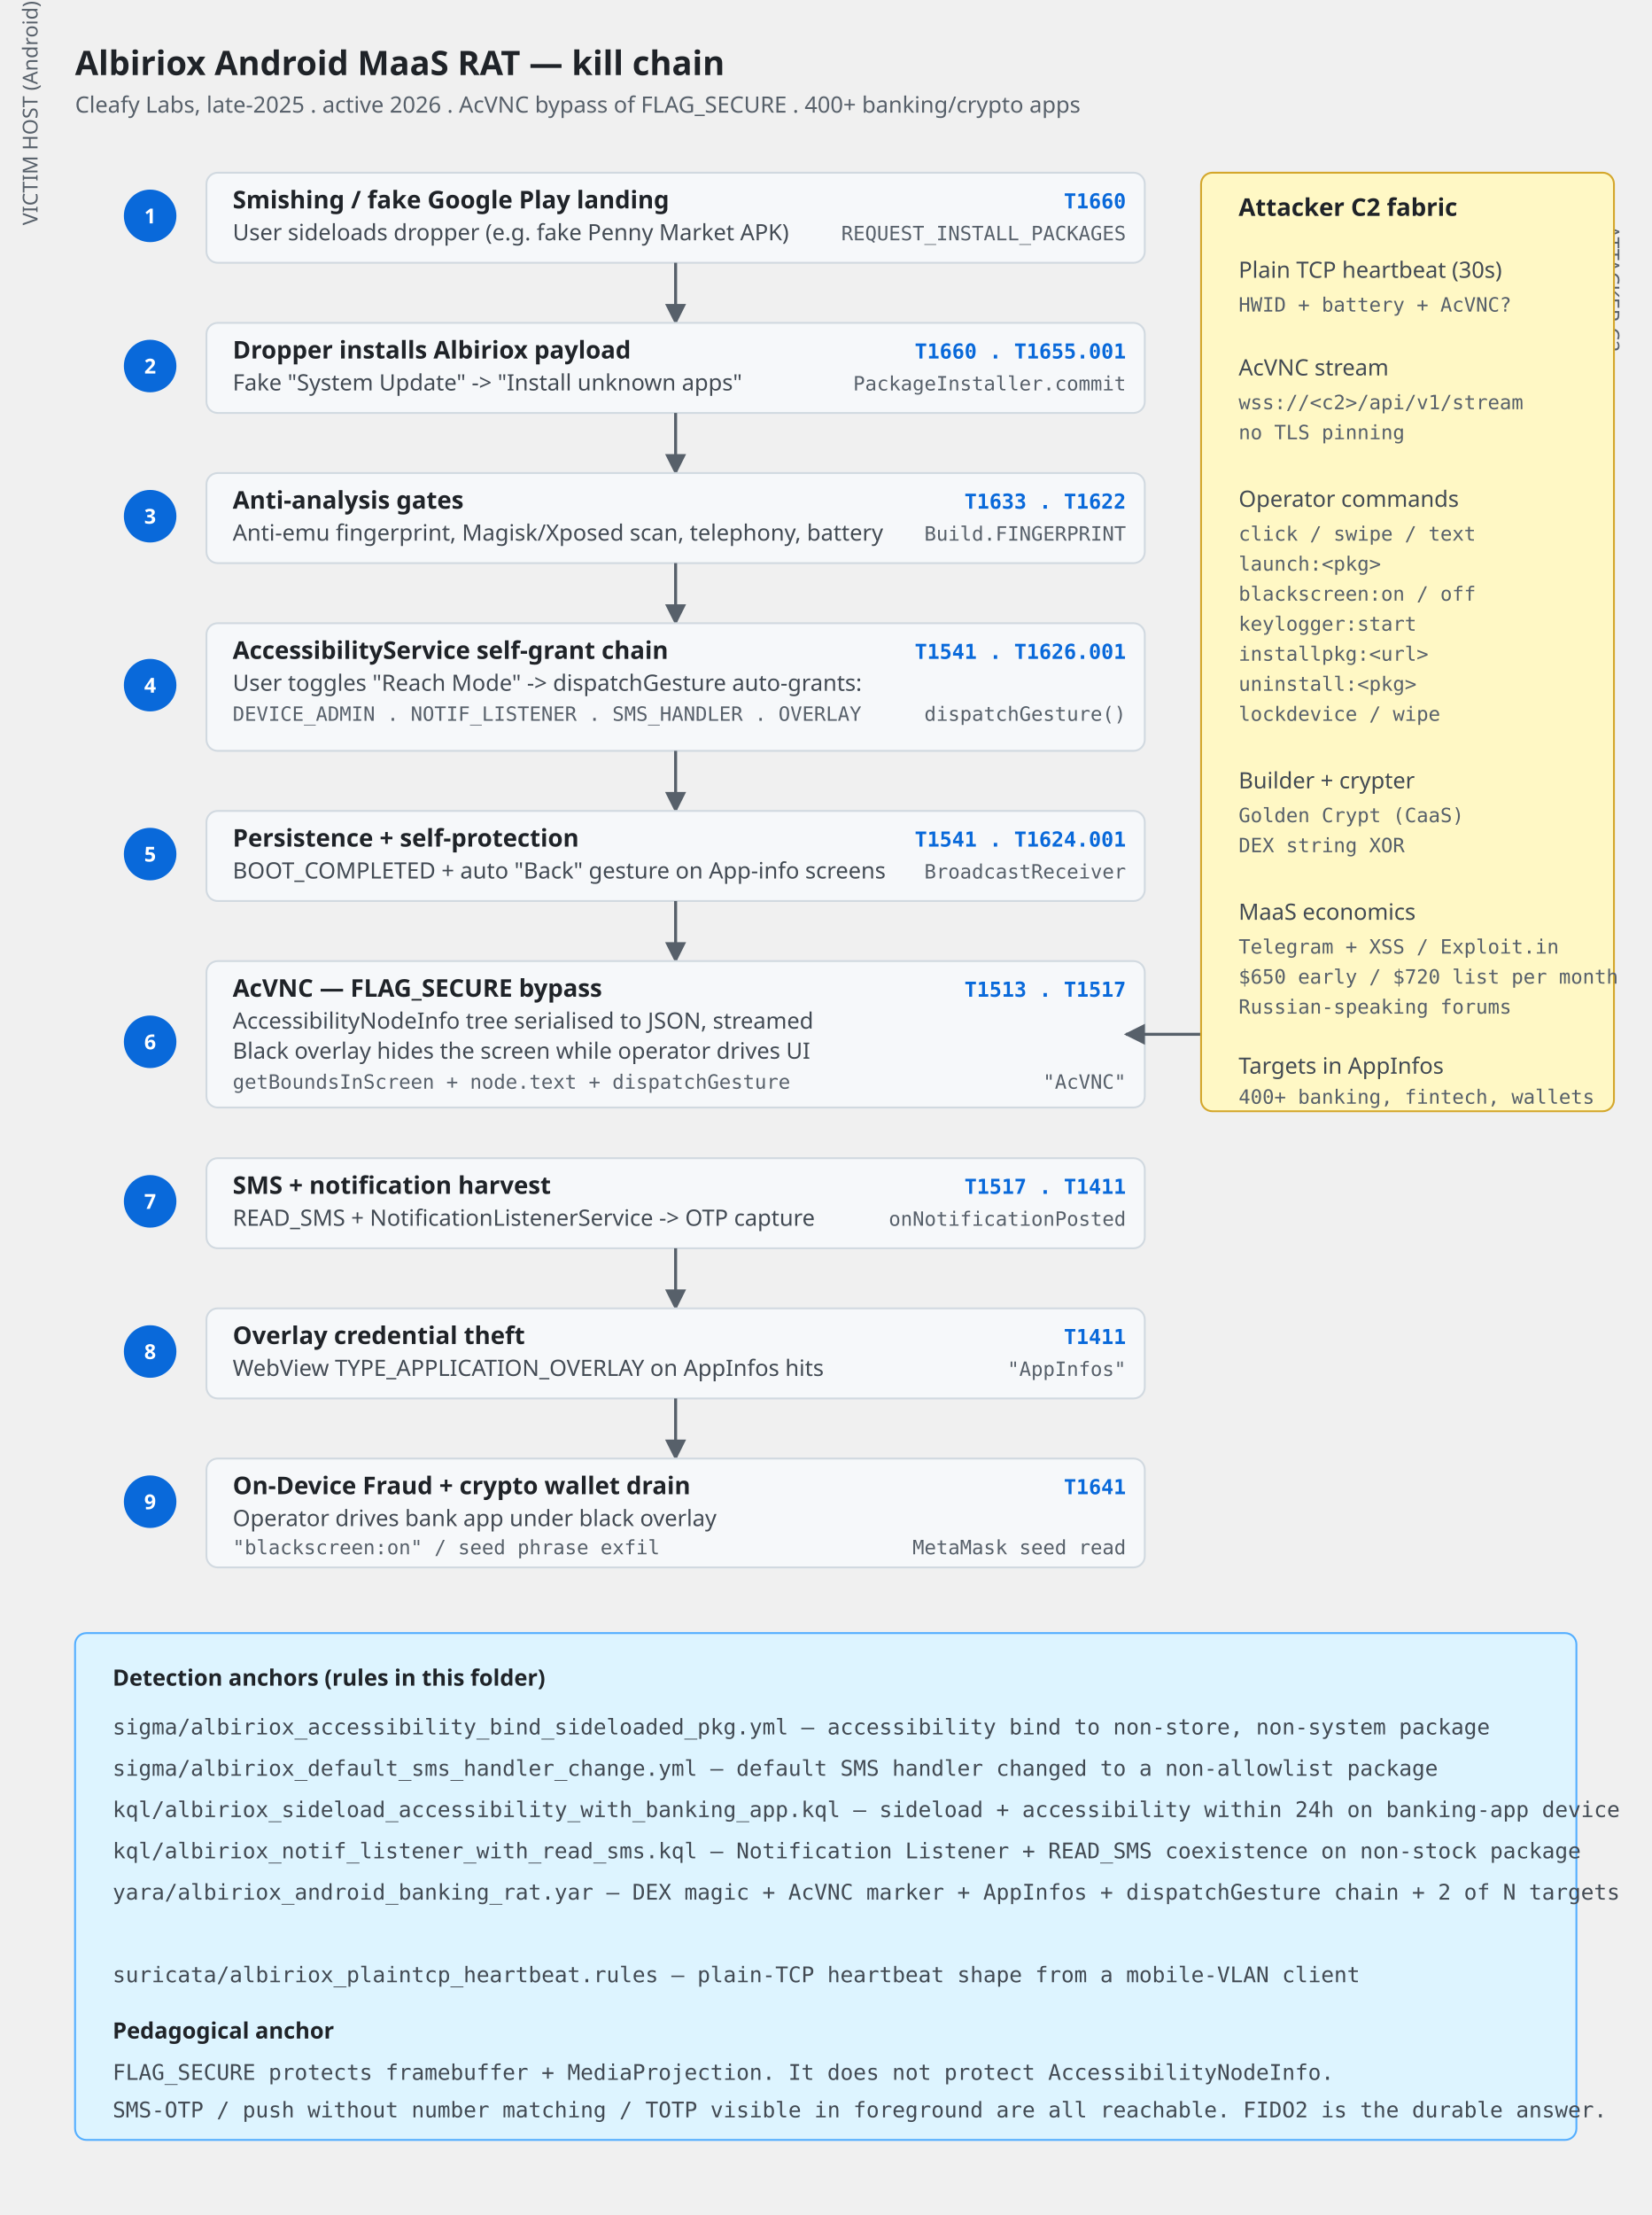
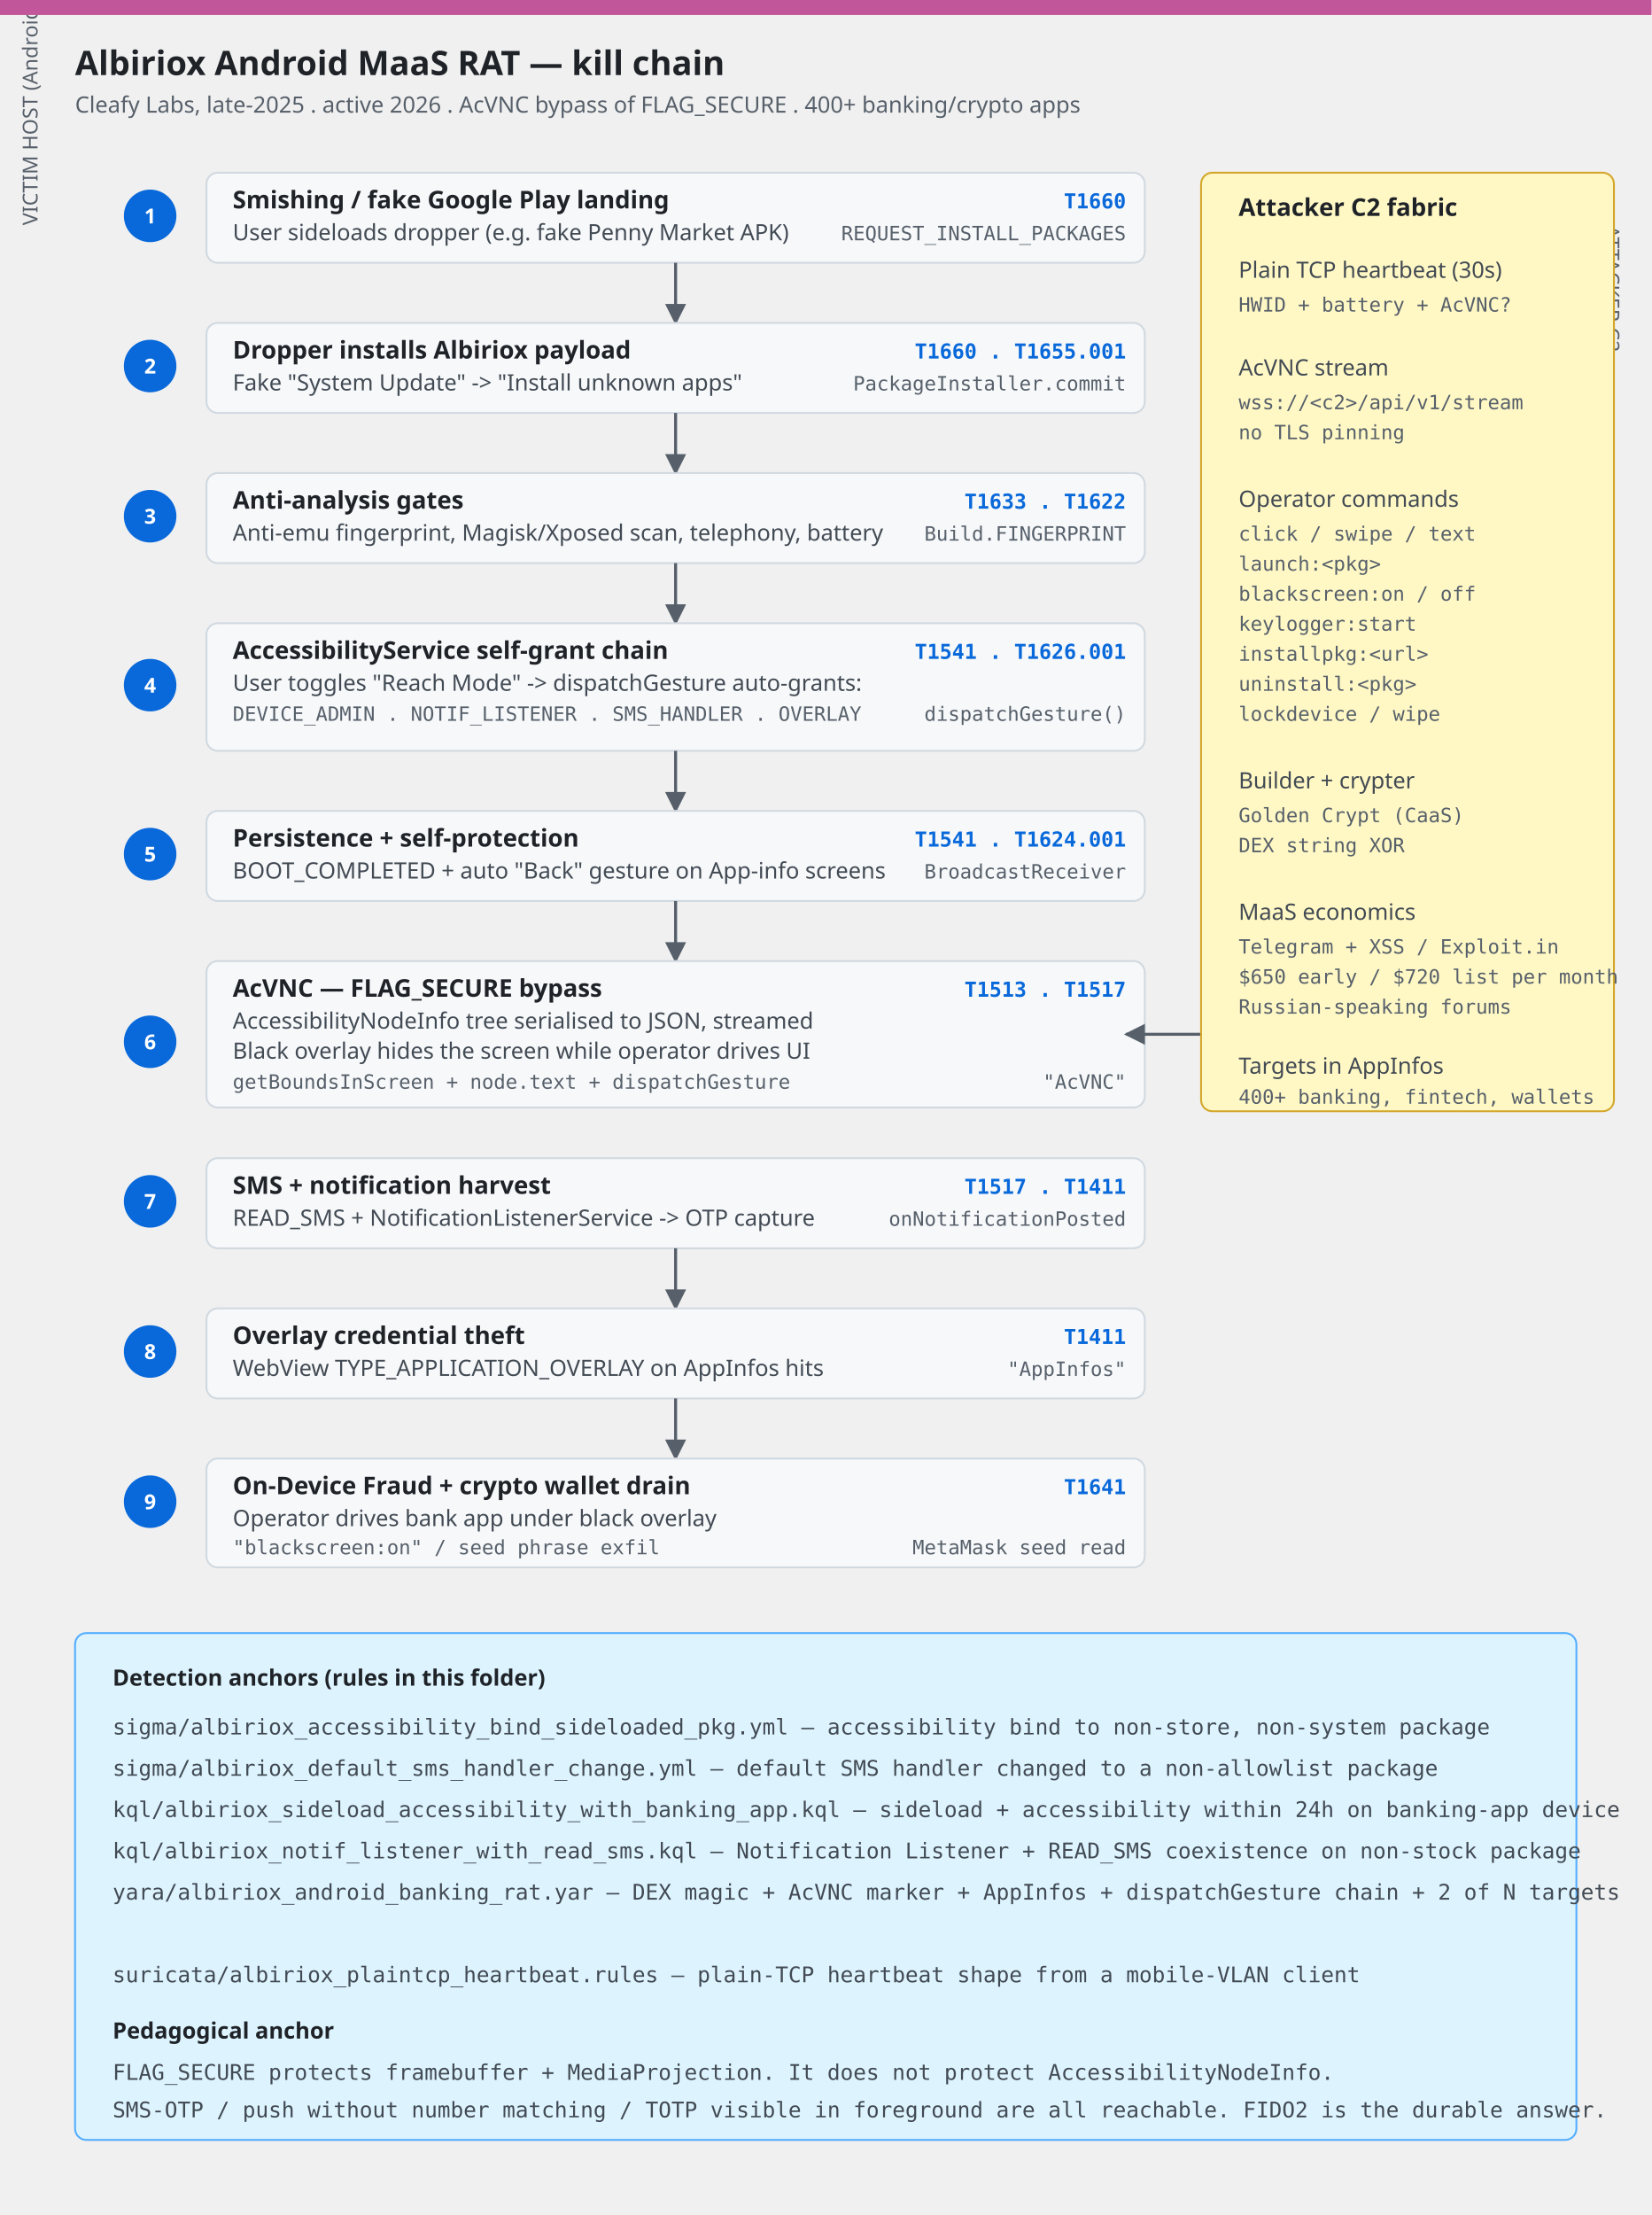
<svg xmlns="http://www.w3.org/2000/svg" viewBox="0 0 880 1180" role="img" aria-labelledby="t d">
  <defs>
    <style>
      .bg-stage     { fill: #f6f8fa; stroke: #d1d9e0; stroke-width: 1; }
      .bg-c2        { fill: #fff8c5; stroke: #d4a72c; stroke-width: 1; }
      .stagebg      { fill: #0969da; }
      .stagenum     { fill: #ffffff; font: 700 11px sans-serif; }
      .label        { fill: #1f2328; font: 600 13px sans-serif; }
      .sub          { fill: #424a53; font: 12px sans-serif; }
      .ioc          { fill: #57606a; font: 10.5px ui-monospace, "SFMono-Regular", Consolas, monospace; }
      .mitre        { fill: #0969da; font: 600 11px ui-monospace, "SFMono-Regular", Consolas, monospace; }
      .header       { fill: #1f2328; font: 700 18px sans-serif; }
      .subhead      { fill: #57606a; font: 12px sans-serif; }
      .lane         { fill: #57606a; font: 11px sans-serif; }
      .arrow        { stroke: #57606a; stroke-width: 1.6; fill: none; }
      .arrow-fill   { fill: #57606a; }
      .anchor       { fill: #1f2328; font: 600 12px sans-serif; }
      .anchor-sub   { fill: #424a53; font: 11.5px ui-monospace, "SFMono-Regular", Consolas, monospace; }
      .anchor-bg    { fill: #ddf4ff; stroke: #54aeff; stroke-width: 1; }
      @media (prefers-color-scheme: dark) {
        .bg-stage   { fill: #161b22; stroke: #30363d; }
        .bg-c2      { fill: #2d2206; stroke: #9e6a03; }
        .stagebg    { fill: #58a6ff; }
        .stagenum   { fill: #0d1117; }
        .label      { fill: #c9d1d9; }
        .sub        { fill: #8b949e; }
        .ioc        { fill: #8b949e; }
        .mitre      { fill: #58a6ff; }
        .header     { fill: #c9d1d9; }
        .subhead    { fill: #8b949e; }
        .lane       { fill: #8b949e; }
        .arrow      { stroke: #8b949e; }
        .arrow-fill { fill: #8b949e; }
        .anchor     { fill: #c9d1d9; }
        .anchor-sub { fill: #8b949e; }
        .anchor-bg  { fill: #0c2d6b; stroke: #1f6feb; }
      }
-     </style>
+     
+ .acc-ransomware { fill: #b03030; }
+ .acc-espionage { fill: #2a4a6a; }
+ .acc-supply-chain { fill: #b07a3a; }
+ .acc-identity-cloud { fill: #6a4ca6; }
+ .acc-ot-ics { fill: #2f8f4e; }
+ .acc-edge-network { fill: #1d7a8c; }
+ .acc-mobile { fill: #c2569a; }
+ .acc-crypto-defi { fill: #d08a1f; }
+ .acc-malware-re { fill: #556070; }
+ .acc-other { fill: #6a6a6a; }
+ .accLabel { font: 700 11px sans-serif; fill: #ffffff; }
+ </style>
    <marker id="arr" viewBox="0 0 10 10" refX="9" refY="5" markerWidth="7" markerHeight="7" orient="auto-start-reverse">
      <path d="M0,0 L10,5 L0,10 z" class="arrow-fill" />
    </marker>
  </defs>
  <text x="40" y="40" class="header">Albiriox Android MaaS RAT — kill chain</text>
  <text x="40" y="60" class="subhead">Cleafy Labs, late-2025 . active 2026 . AcVNC bypass of FLAG_SECURE . 400+ banking/crypto apps</text>
  <text x="20" y="120" class="lane" transform="rotate(-90, 20, 120)">VICTIM HOST (Android)</text>
  <text x="855" y="120" class="lane" transform="rotate(90, 855, 120)">ATTACKER C2</text>
  <circle cx="80" cy="115" r="14" class="stagebg" />
  <text x="80" y="119" text-anchor="middle" class="stagenum">1</text>
  <rect x="110" y="92" width="500" height="48" rx="6" class="bg-stage" />
  <text x="124" y="111" class="label">Smishing / fake Google Play landing</text>
  <text x="124" y="128" class="sub">User sideloads dropper (e.g. fake Penny Market APK)</text>
  <text x="600" y="111" text-anchor="end" class="mitre">T1660</text>
  <text x="600" y="128" text-anchor="end" class="ioc">REQUEST_INSTALL_PACKAGES</text>
  <line x1="360" y1="140" x2="360" y2="172" class="arrow" marker-end="url(#arr)" />
  <circle cx="80" cy="195" r="14" class="stagebg" />
  <text x="80" y="199" text-anchor="middle" class="stagenum">2</text>
  <rect x="110" y="172" width="500" height="48" rx="6" class="bg-stage" />
  <text x="124" y="191" class="label">Dropper installs Albiriox payload</text>
  <text x="124" y="208" class="sub">Fake "System Update" -&gt; "Install unknown apps"</text>
  <text x="600" y="191" text-anchor="end" class="mitre">T1660 . T1655.001</text>
  <text x="600" y="208" text-anchor="end" class="ioc">PackageInstaller.commit</text>
  <line x1="360" y1="220" x2="360" y2="252" class="arrow" marker-end="url(#arr)" />
  <circle cx="80" cy="275" r="14" class="stagebg" />
  <text x="80" y="279" text-anchor="middle" class="stagenum">3</text>
  <rect x="110" y="252" width="500" height="48" rx="6" class="bg-stage" />
  <text x="124" y="271" class="label">Anti-analysis gates</text>
  <text x="124" y="288" class="sub">Anti-emu fingerprint, Magisk/Xposed scan, telephony, battery</text>
  <text x="600" y="271" text-anchor="end" class="mitre">T1633 . T1622</text>
  <text x="600" y="288" text-anchor="end" class="ioc">Build.FINGERPRINT</text>
  <line x1="360" y1="300" x2="360" y2="332" class="arrow" marker-end="url(#arr)" />
  <circle cx="80" cy="365" r="14" class="stagebg" />
  <text x="80" y="369" text-anchor="middle" class="stagenum">4</text>
  <rect x="110" y="332" width="500" height="68" rx="6" class="bg-stage" />
  <text x="124" y="351" class="label">AccessibilityService self-grant chain</text>
  <text x="124" y="368" class="sub">User toggles "Reach Mode" -&gt; dispatchGesture auto-grants:</text>
  <text x="124" y="384" class="ioc">DEVICE_ADMIN . NOTIF_LISTENER . SMS_HANDLER . OVERLAY</text>
  <text x="600" y="351" text-anchor="end" class="mitre">T1541 . T1626.001</text>
  <text x="600" y="384" text-anchor="end" class="ioc">dispatchGesture()</text>
  <line x1="360" y1="400" x2="360" y2="432" class="arrow" marker-end="url(#arr)" />
  <circle cx="80" cy="455" r="14" class="stagebg" />
  <text x="80" y="459" text-anchor="middle" class="stagenum">5</text>
  <rect x="110" y="432" width="500" height="48" rx="6" class="bg-stage" />
  <text x="124" y="451" class="label">Persistence + self-protection</text>
  <text x="124" y="468" class="sub">BOOT_COMPLETED + auto "Back" gesture on App-info screens</text>
  <text x="600" y="451" text-anchor="end" class="mitre">T1541 . T1624.001</text>
  <text x="600" y="468" text-anchor="end" class="ioc">BroadcastReceiver</text>
  <line x1="360" y1="480" x2="360" y2="512" class="arrow" marker-end="url(#arr)" />
  <circle cx="80" cy="555" r="14" class="stagebg" />
  <text x="80" y="559" text-anchor="middle" class="stagenum">6</text>
  <rect x="110" y="512" width="500" height="78" rx="6" class="bg-stage" />
  <text x="124" y="531" class="label">AcVNC — FLAG_SECURE bypass</text>
  <text x="124" y="548" class="sub">AccessibilityNodeInfo tree serialised to JSON, streamed</text>
  <text x="124" y="564" class="sub">Black overlay hides the screen while operator drives UI</text>
  <text x="124" y="580" class="ioc">getBoundsInScreen + node.text + dispatchGesture</text>
  <text x="600" y="531" text-anchor="end" class="mitre">T1513 . T1517</text>
  <text x="600" y="580" text-anchor="end" class="ioc">"AcVNC"</text>
  <line x1="600" y1="551" x2="700" y2="551" class="arrow" marker-end="url(#arr)" marker-start="url(#arr)" />
  <circle cx="80" cy="640" r="14" class="stagebg" />
  <text x="80" y="644" text-anchor="middle" class="stagenum">7</text>
  <rect x="110" y="617" width="500" height="48" rx="6" class="bg-stage" />
  <text x="124" y="636" class="label">SMS + notification harvest</text>
  <text x="124" y="653" class="sub">READ_SMS + NotificationListenerService -&gt; OTP capture</text>
  <text x="600" y="636" text-anchor="end" class="mitre">T1517 . T1411</text>
  <text x="600" y="653" text-anchor="end" class="ioc">onNotificationPosted</text>
  <line x1="360" y1="665" x2="360" y2="697" class="arrow" marker-end="url(#arr)" />
  <circle cx="80" cy="720" r="14" class="stagebg" />
  <text x="80" y="724" text-anchor="middle" class="stagenum">8</text>
  <rect x="110" y="697" width="500" height="48" rx="6" class="bg-stage" />
  <text x="124" y="716" class="label">Overlay credential theft</text>
  <text x="124" y="733" class="sub">WebView TYPE_APPLICATION_OVERLAY on AppInfos hits</text>
  <text x="600" y="716" text-anchor="end" class="mitre">T1411</text>
  <text x="600" y="733" text-anchor="end" class="ioc">"AppInfos"</text>
  <line x1="360" y1="745" x2="360" y2="777" class="arrow" marker-end="url(#arr)" />
  <circle cx="80" cy="800" r="14" class="stagebg" />
  <text x="80" y="804" text-anchor="middle" class="stagenum">9</text>
  <rect x="110" y="777" width="500" height="58" rx="6" class="bg-stage" />
  <text x="124" y="796" class="label">On-Device Fraud + crypto wallet drain</text>
  <text x="124" y="813" class="sub">Operator drives bank app under black overlay</text>
  <text x="124" y="828" class="ioc">"blackscreen:on" / seed phrase exfil</text>
  <text x="600" y="796" text-anchor="end" class="mitre">T1641</text>
  <text x="600" y="828" text-anchor="end" class="ioc">MetaMask seed read</text>
  <rect x="640" y="92" width="220" height="500" rx="6" class="bg-c2" />
  <text x="660" y="115" class="label">Attacker C2 fabric</text>
  <text x="660" y="148" class="sub">Plain TCP heartbeat (30s)</text>
  <text x="660" y="166" class="ioc">HWID + battery + AcVNC?</text>
  <text x="660" y="200" class="sub">AcVNC stream</text>
  <text x="660" y="218" class="ioc">wss://&lt;c2&gt;/api/v1/stream</text>
  <text x="660" y="234" class="ioc">no TLS pinning</text>
  <text x="660" y="270" class="sub">Operator commands</text>
  <text x="660" y="288" class="ioc">click / swipe / text</text>
  <text x="660" y="304" class="ioc">launch:&lt;pkg&gt;</text>
  <text x="660" y="320" class="ioc">blackscreen:on / off</text>
  <text x="660" y="336" class="ioc">keylogger:start</text>
  <text x="660" y="352" class="ioc">installpkg:&lt;url&gt;</text>
  <text x="660" y="368" class="ioc">uninstall:&lt;pkg&gt;</text>
  <text x="660" y="384" class="ioc">lockdevice / wipe</text>
  <text x="660" y="420" class="sub">Builder + crypter</text>
  <text x="660" y="438" class="ioc">Golden Crypt (CaaS)</text>
  <text x="660" y="454" class="ioc">DEX string XOR</text>
  <text x="660" y="490" class="sub">MaaS economics</text>
  <text x="660" y="508" class="ioc">Telegram + XSS / Exploit.in</text>
  <text x="660" y="524" class="ioc">$650 early / $720 list per month</text>
  <text x="660" y="540" class="ioc">Russian-speaking forums</text>
  <text x="660" y="572" class="sub">Targets in AppInfos</text>
  <text x="660" y="588" class="ioc">400+ banking, fintech, wallets</text>
  <rect x="40" y="870" width="800" height="270" rx="6" class="anchor-bg" />
  <text x="60" y="898" class="anchor">Detection anchors (rules in this folder)</text>
  <text x="60" y="924" class="anchor-sub">sigma/albiriox_accessibility_bind_sideloaded_pkg.yml — accessibility bind to non-store, non-system package</text>
  <text x="60" y="946" class="anchor-sub">sigma/albiriox_default_sms_handler_change.yml — default SMS handler changed to a non-allowlist package</text>
  <text x="60" y="968" class="anchor-sub">kql/albiriox_sideload_accessibility_with_banking_app.kql — sideload + accessibility within 24h on banking-app device</text>
  <text x="60" y="990" class="anchor-sub">kql/albiriox_notif_listener_with_read_sms.kql — Notification Listener + READ_SMS coexistence on non-stock package</text>
  <text x="60" y="1012" class="anchor-sub">yara/albiriox_android_banking_rat.yar — DEX magic + AcVNC marker + AppInfos + dispatchGesture chain + 2 of N targets</text>
  <text x="60" y="1056" class="anchor-sub">suricata/albiriox_plaintcp_heartbeat.rules — plain-TCP heartbeat shape from a mobile-VLAN client</text>
  <text x="60" y="1086" class="anchor">Pedagogical anchor</text>
  <text x="60" y="1108" class="anchor-sub">FLAG_SECURE protects framebuffer + MediaProjection. It does not protect AccessibilityNodeInfo.</text>
  <text x="60" y="1128" class="anchor-sub">SMS-OTP / push without number matching / TOTP visible in foreground are all reachable. FIDO2 is the durable answer.</text>
+   <rect class="acc-mobile" x="0" y="0" width="880" height="8" />
</svg>
